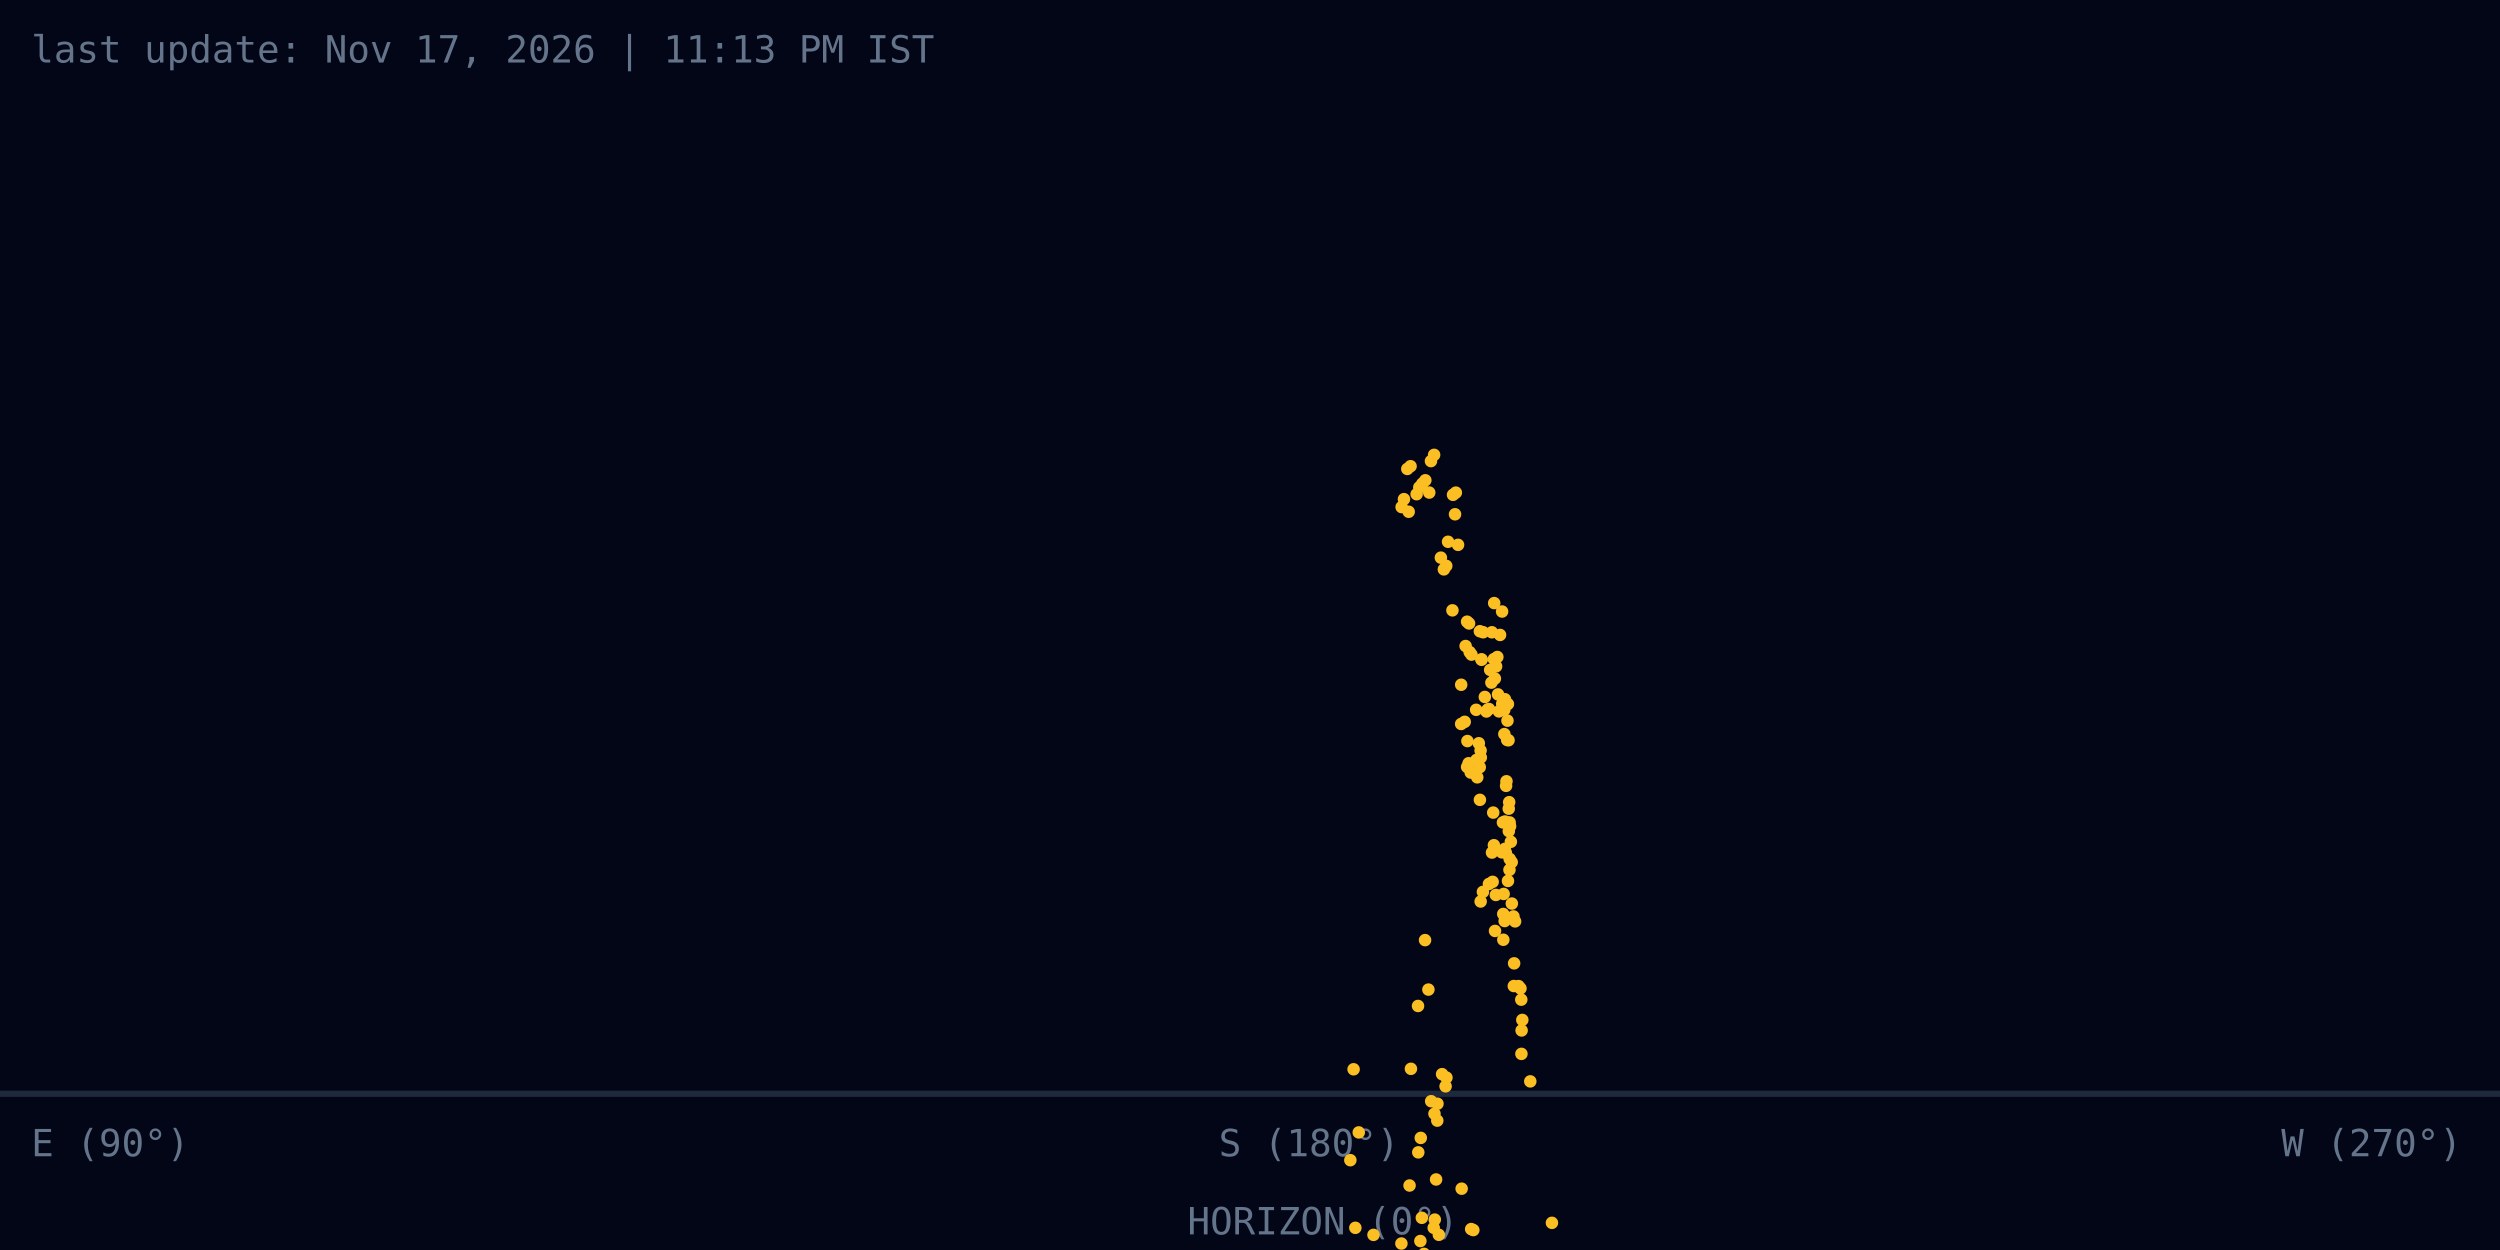
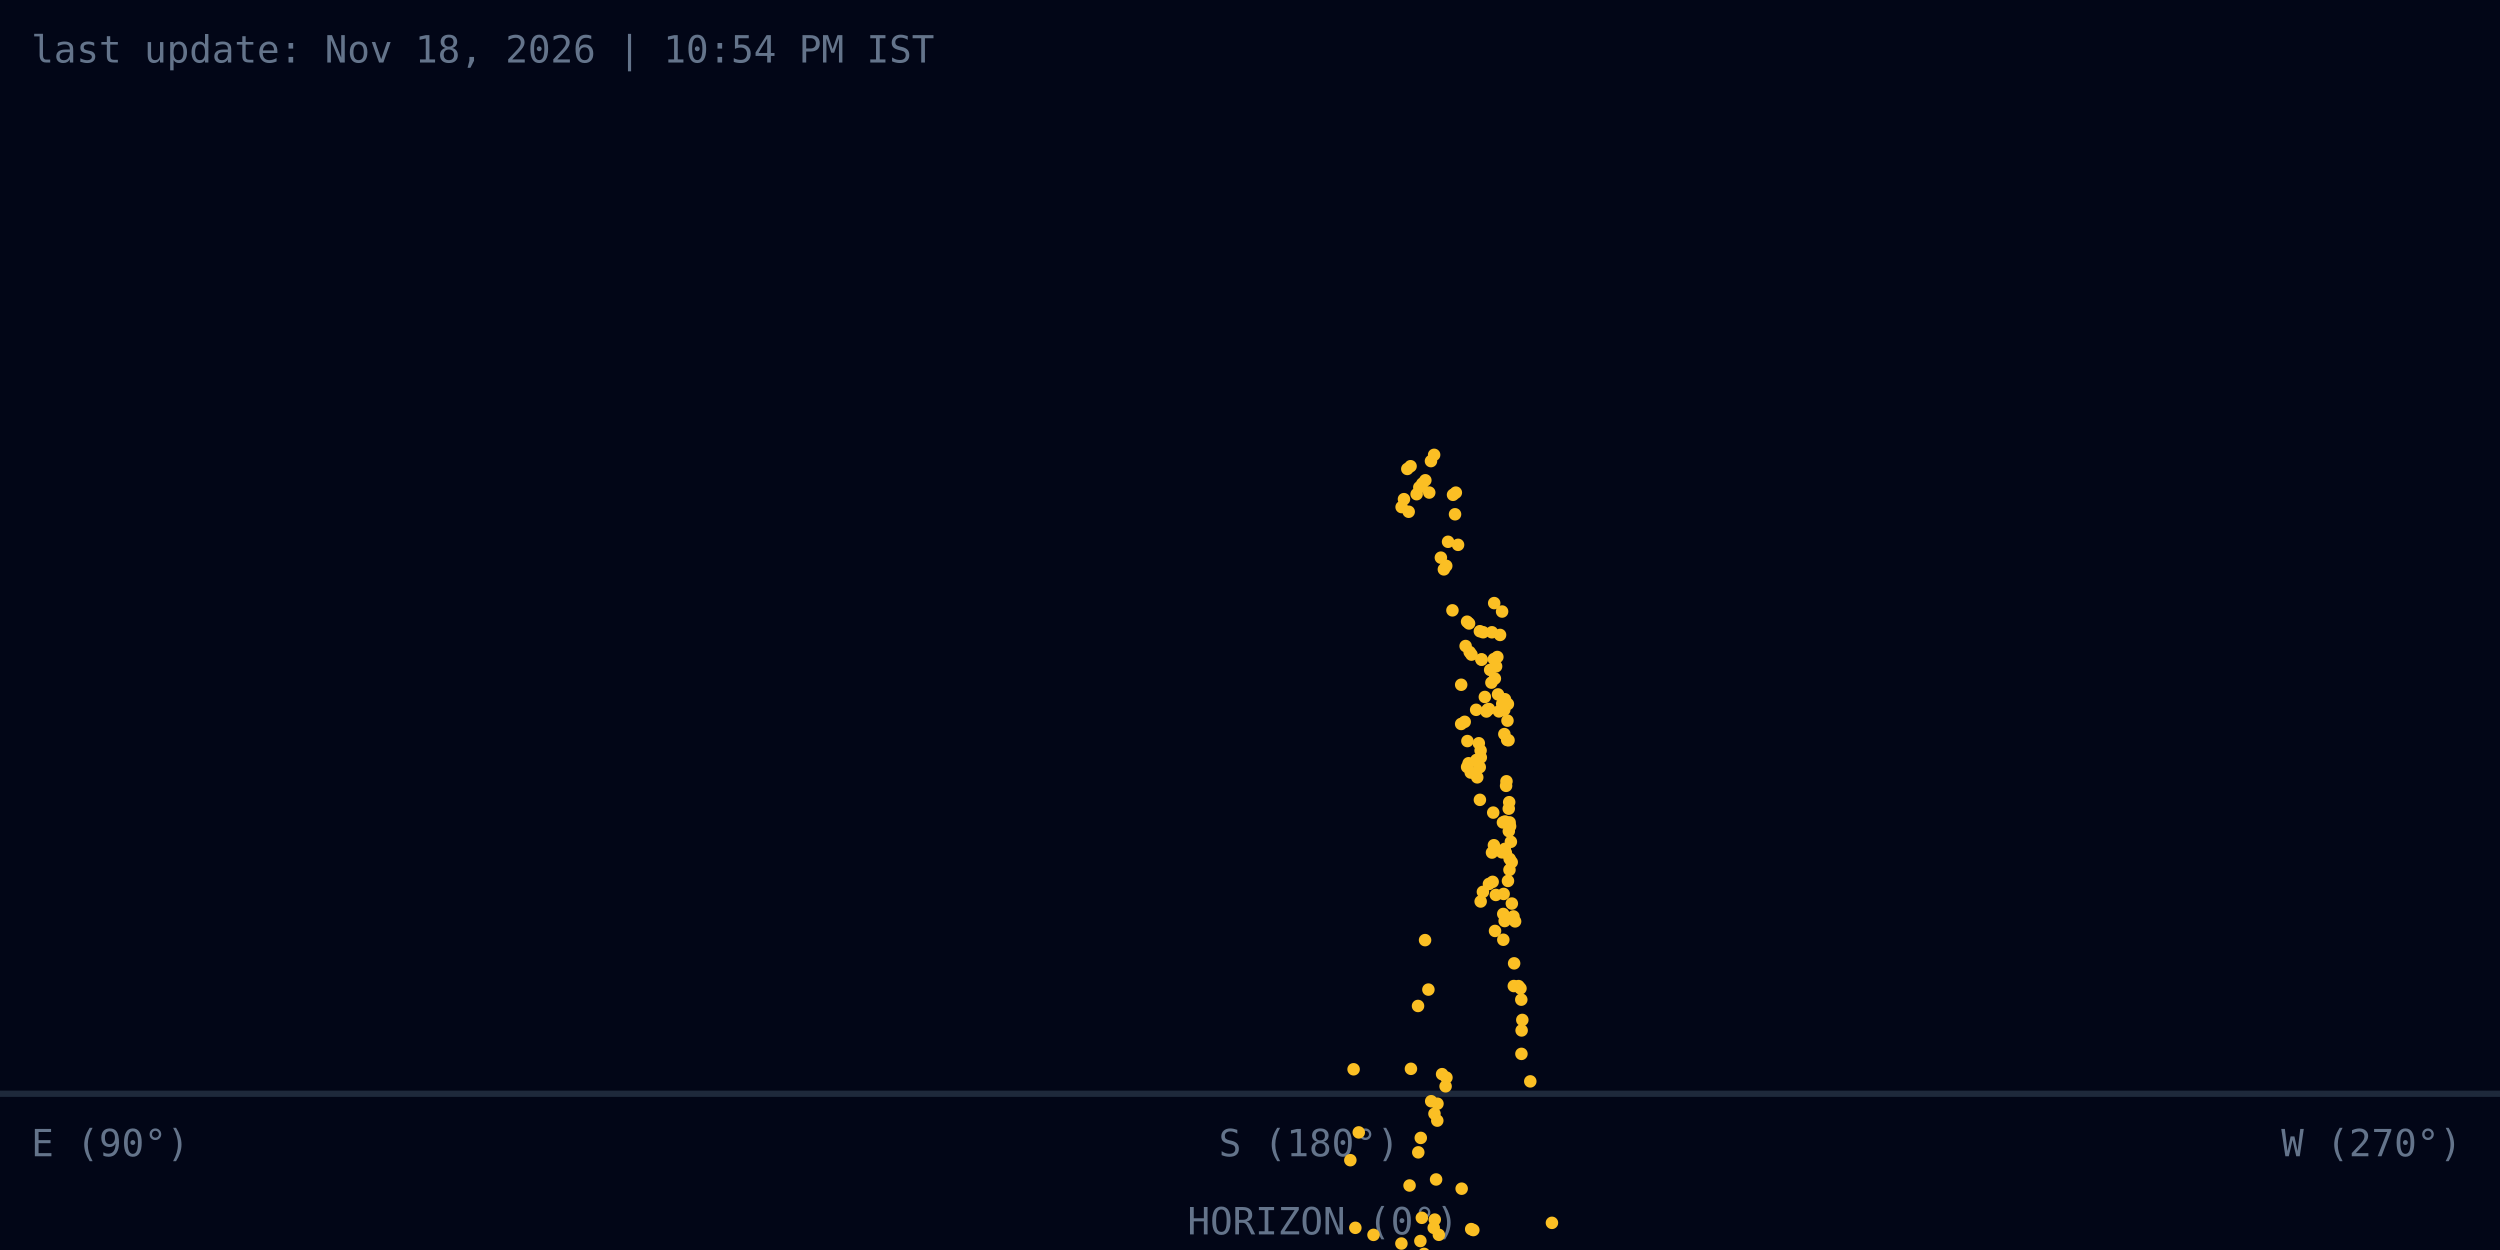
<svg xmlns="http://www.w3.org/2000/svg" width="800" height="400" viewBox="0 0 800 400">
  <rect width="800" height="400" fill="#020617" />
-   <text id="last-update" x="10" y="20" fill="#64748b" font-family="monospace">last update: Nov 17, 2026 | 11:13 PM IST</text>
+   <text id="last-update" x="10" y="20" fill="#64748b" font-family="monospace">last update: Nov 18, 2026 | 10:54 PM IST</text>
  <line x1="0" y1="350" x2="800" y2="350" stroke="#1e293b" stroke-width="2" />
  <text x="380" y="395" fill="#64748b" font-size="12" font-family="monospace">HORIZON (0°)</text>
  <text x="730" y="370" fill="#64748b" font-size="12" font-family="monospace">W (270°)</text>
  <text x="390" y="370" fill="#64748b" font-size="12" font-family="monospace">S (180°)</text>
  <text x="10" y="370" fill="#64748b" font-size="12" font-family="monospace">E (90°)</text>
  <g id="analemma-points">
    <circle cx=" 465.61" cy=" 164.57" r="2" fill="#fbbf24">
 </circle>
    <circle cx=" 467.57" cy=" 231.67" r="2" fill="#fbbf24">
 </circle>
    <circle cx=" 467.58" cy=" 219.12" r="2" fill="#fbbf24">
 </circle>
    <circle cx=" 468.71" cy=" 230.98" r="2" fill="#fbbf24">
 </circle>
    <circle cx=" 469.57" cy=" 237.14" r="2" fill="#fbbf24">
 </circle>
    <circle cx=" 469.00" cy=" 206.73" r="2" fill="#fbbf24">
 </circle>
    <circle cx=" 469.47" cy=" 198.94" r="2" fill="#fbbf24">
 </circle>
    <circle cx=" 470.10" cy=" 199.51" r="2" fill="#fbbf24">
 </circle>
    <circle cx=" 474.53" cy=" 285.41" r="2" fill="#fbbf24">
 </circle>
    <circle cx=" 472.47" cy=" 243.18" r="2" fill="#fbbf24">
 </circle>
    <circle cx=" 473.57" cy=" 255.95" r="2" fill="#fbbf24">
 </circle>
    <circle cx=" 473.22" cy=" 237.84" r="2" fill="#fbbf24">
 </circle>
    <circle cx=" 473.79" cy=" 240.17" r="2" fill="#fbbf24">
 </circle>
    <circle cx=" 473.56" cy=" 201.99" r="2" fill="#fbbf24">
 </circle>
    <circle cx=" 474.09" cy=" 210.99" r="2" fill="#fbbf24">
 </circle>
    <circle cx=" 478.41" cy=" 297.90" r="2" fill="#fbbf24">
 </circle>
    <circle cx=" 477.65" cy=" 282.19" r="2" fill="#fbbf24">
 </circle>
    <circle cx=" 477.44" cy=" 272.82" r="2" fill="#fbbf24">
 </circle>
    <circle cx=" 478.67" cy=" 286.38" r="2" fill="#fbbf24">
 </circle>
    <circle cx=" 478.05" cy=" 270.47" r="2" fill="#fbbf24">
 </circle>
    <circle cx=" 476.85" cy=" 214.37" r="2" fill="#fbbf24">
 </circle>
    <circle cx=" 477.25" cy=" 218.44" r="2" fill="#fbbf24">
 </circle>
    <circle cx=" 481.06" cy=" 300.72" r="2" fill="#fbbf24">
 </circle>
    <circle cx=" 481.04" cy=" 292.47" r="2" fill="#fbbf24">
 </circle>
    <circle cx=" 481.49" cy=" 294.73" r="2" fill="#fbbf24">
 </circle>
    <circle cx=" 481.17" cy=" 286.06" r="2" fill="#fbbf24">
 </circle>
    <circle cx=" 479.37" cy=" 222.21" r="2" fill="#fbbf24">
 </circle>
    <circle cx=" 479.67" cy=" 227.65" r="2" fill="#fbbf24">
 </circle>
    <circle cx=" 498.29" cy=" 411.31" r="2" fill="#fbbf24">
 </circle>
    <circle cx=" 498.34" cy=" 411.53" r="2" fill="#fbbf24">
 </circle>
    <circle cx=" 484.42" cy=" 315.53" r="2" fill="#fbbf24">
 </circle>
    <circle cx=" 486.86" cy=" 337.24" r="2" fill="#fbbf24">
 </circle>
    <circle cx=" 481.87" cy=" 272.88" r="2" fill="#fbbf24">
 </circle>
    <circle cx=" 482.55" cy=" 281.90" r="2" fill="#fbbf24">
 </circle>
    <circle cx=" 481.19" cy=" 226.61" r="2" fill="#fbbf24">
 </circle>
    <circle cx=" 481.39" cy=" 234.91" r="2" fill="#fbbf24">
 </circle>
    <circle cx=" 486.92" cy=" 329.74" r="2" fill="#fbbf24">
 </circle>
    <circle cx=" 483.03" cy=" 278.36" r="2" fill="#fbbf24">
 </circle>
    <circle cx=" 483.79" cy=" 289.14" r="2" fill="#fbbf24">
 </circle>
    <circle cx=" 485.93" cy=" 315.55" r="2" fill="#fbbf24">
 </circle>
    <circle cx=" 484.30" cy=" 293.26" r="2" fill="#fbbf24">
 </circle>
    <circle cx=" 482.30" cy=" 236.80" r="2" fill="#fbbf24">
 </circle>
    <circle cx=" 482.80" cy=" 258.78" r="2" fill="#fbbf24">
 </circle>
    <circle cx=" 501.22" cy=" 413.90" r="2" fill="#fbbf24">
 </circle>
    <circle cx=" 489.69" cy=" 346.04" r="2" fill="#fbbf24">
 </circle>
    <circle cx=" 486.81" cy=" 319.89" r="2" fill="#fbbf24">
 </circle>
    <circle cx=" 484.83" cy=" 294.84" r="2" fill="#fbbf24">
 </circle>
    <circle cx=" 486.55" cy=" 316.29" r="2" fill="#fbbf24">
 </circle>
    <circle cx=" 482.73" cy=" 236.88" r="2" fill="#fbbf24">
 </circle>
    <circle cx=" 483.48" cy=" 269.37" r="2" fill="#fbbf24">
 </circle>
    <circle cx=" 496.62" cy=" 391.31" r="2" fill="#fbbf24">
 </circle>
    <circle cx=" 483.75" cy=" 275.90" r="2" fill="#fbbf24">
 </circle>
    <circle cx=" 483.23" cy=" 264.40" r="2" fill="#fbbf24">
 </circle>
    <circle cx=" 482.94" cy=" 256.70" r="2" fill="#fbbf24">
 </circle>
    <circle cx=" 483.08" cy=" 263.17" r="2" fill="#fbbf24">
 </circle>
    <circle cx=" 482.53" cy=" 225.29" r="2" fill="#fbbf24">
 </circle>
    <circle cx=" 482.39" cy=" 230.61" r="2" fill="#fbbf24">
 </circle>
    <circle cx=" 487.14" cy=" 326.38" r="2" fill="#fbbf24">
 </circle>
    <circle cx=" 482.82" cy=" 265.96" r="2" fill="#fbbf24">
 </circle>
    <circle cx=" 483.09" cy=" 274.84" r="2" fill="#fbbf24">
 </circle>
    <circle cx=" 482.07" cy=" 250.01" r="2" fill="#fbbf24">
 </circle>
    <circle cx=" 481.95" cy=" 251.47" r="2" fill="#fbbf24">
 </circle>
    <circle cx=" 481.58" cy=" 223.76" r="2" fill="#fbbf24">
 </circle>
    <circle cx=" 481.36" cy=" 227.15" r="2" fill="#fbbf24">
 </circle>
    <circle cx=" 484.52" cy=" 308.27" r="2" fill="#fbbf24">
 </circle>
    <circle cx=" 481.59" cy=" 262.88" r="2" fill="#fbbf24">
 </circle>
    <circle cx=" 480.71" cy=" 225.23" r="2" fill="#fbbf24">
 </circle>
    <circle cx=" 481.54" cy=" 271.65" r="2" fill="#fbbf24">
 </circle>
    <circle cx=" 480.94" cy=" 263.18" r="2" fill="#fbbf24">
 </circle>
    <circle cx=" 480.67" cy=" 195.69" r="2" fill="#fbbf24">
 </circle>
    <circle cx=" 480.02" cy=" 203.18" r="2" fill="#fbbf24">
 </circle>
    <circle cx=" 480.62" cy=" 272.75" r="2" fill="#fbbf24">
 </circle>
    <circle cx=" 479.15" cy=" 210.24" r="2" fill="#fbbf24">
 </circle>
    <circle cx=" 478.75" cy=" 213.23" r="2" fill="#fbbf24">
 </circle>
    <circle cx=" 478.36" cy=" 217.14" r="2" fill="#fbbf24">
 </circle>
    <circle cx=" 478.05" cy=" 210.91" r="2" fill="#fbbf24">
 </circle>
    <circle cx=" 478.14" cy=" 192.99" r="2" fill="#fbbf24">
 </circle>
    <circle cx=" 477.41" cy=" 202.33" r="2" fill="#fbbf24">
 </circle>
    <circle cx=" 477.83" cy=" 260.03" r="2" fill="#fbbf24">
 </circle>
    <circle cx=" 476.48" cy=" 226.89" r="2" fill="#fbbf24">
 </circle>
    <circle cx=" 476.07" cy=" 227.06" r="2" fill="#fbbf24">
 </circle>
    <circle cx=" 475.66" cy=" 227.68" r="2" fill="#fbbf24">
 </circle>
    <circle cx=" 475.15" cy=" 223.03" r="2" fill="#fbbf24">
 </circle>
    <circle cx=" 474.61" cy=" 202.32" r="2" fill="#fbbf24">
 </circle>
    <circle cx=" 474.09" cy=" 211.11" r="2" fill="#fbbf24">
 </circle>
    <circle cx=" 476.46" cy=" 282.87" r="2" fill="#fbbf24">
 </circle>
    <circle cx=" 473.86" cy=" 242.39" r="2" fill="#fbbf24">
 </circle>
    <circle cx=" 473.52" cy=" 245.50" r="2" fill="#fbbf24">
 </circle>
    <circle cx=" 472.37" cy=" 227.14" r="2" fill="#fbbf24">
 </circle>
    <circle cx=" 472.72" cy=" 248.75" r="2" fill="#fbbf24">
 </circle>
    <circle cx=" 470.88" cy=" 209.48" r="2" fill="#fbbf24">
 </circle>
    <circle cx=" 470.29" cy=" 208.66" r="2" fill="#fbbf24">
 </circle>
    <circle cx=" 473.81" cy=" 288.48" r="2" fill="#fbbf24">
 </circle>
    <circle cx=" 470.64" cy=" 247.22" r="2" fill="#fbbf24">
 </circle>
    <circle cx=" 469.96" cy=" 244.24" r="2" fill="#fbbf24">
 </circle>
    <circle cx=" 469.48" cy=" 245.43" r="2" fill="#fbbf24">
 </circle>
    <circle cx=" 466.58" cy=" 174.35" r="2" fill="#fbbf24">
 </circle>
    <circle cx=" 465.87" cy=" 157.64" r="2" fill="#fbbf24">
 </circle>
    <circle cx=" 464.97" cy=" 158.34" r="2" fill="#fbbf24">
 </circle>
    <circle cx=" 464.78" cy=" 195.31" r="2" fill="#fbbf24">
 </circle>
    <circle cx=" 463.38" cy=" 173.37" r="2" fill="#fbbf24">
 </circle>
    <circle cx=" 462.80" cy=" 181.08" r="2" fill="#fbbf24">
 </circle>
    <circle cx=" 462.04" cy=" 182.20" r="2" fill="#fbbf24">
 </circle>
    <circle cx=" 461.08" cy=" 178.45" r="2" fill="#fbbf24">
 </circle>
    <circle cx=" 458.92" cy=" 145.55" r="2" fill="#fbbf24">
 </circle>
    <circle cx=" 457.91" cy=" 147.55" r="2" fill="#fbbf24">
 </circle>
    <circle cx=" 457.36" cy=" 157.62" r="2" fill="#fbbf24">
 </circle>
    <circle cx=" 456.11" cy=" 153.69" r="2" fill="#fbbf24">
 </circle>
    <circle cx=" 455.13" cy=" 154.77" r="2" fill="#fbbf24">
 </circle>
    <circle cx=" 454.18" cy=" 155.94" r="2" fill="#fbbf24">
 </circle>
    <circle cx=" 453.32" cy=" 158.14" r="2" fill="#fbbf24">
 </circle>
    <circle cx=" 451.38" cy=" 149.19" r="2" fill="#fbbf24">
 </circle>
    <circle cx=" 450.34" cy=" 150.06" r="2" fill="#fbbf24">
 </circle>
    <circle cx=" 450.78" cy=" 163.76" r="2" fill="#fbbf24">
 </circle>
    <circle cx=" 449.27" cy=" 159.73" r="2" fill="#fbbf24">
 </circle>
    <circle cx=" 448.52" cy=" 162.26" r="2" fill="#fbbf24">
 </circle>
    <circle cx=" 20.26" cy=" 571.97" r="2" fill="#fbbf24">
 </circle>
    <circle cx=" 74.33" cy=" 546.37" r="2" fill="#fbbf24">
 </circle>
    <circle cx=" 471.46" cy=" 393.62" r="2" fill="#fbbf24">
 </circle>
    <circle cx=" 470.78" cy=" 393.31" r="2" fill="#fbbf24">
 </circle>
    <circle cx=" 495.37" cy=" 503.27" r="2" fill="#fbbf24">
 </circle>
    <circle cx=" 467.73" cy=" 380.38" r="2" fill="#fbbf24">
 </circle>
    <circle cx=" 462.86" cy=" 344.83" r="2" fill="#fbbf24">
 </circle>
    <circle cx=" 462.59" cy=" 347.62" r="2" fill="#fbbf24">
 </circle>
    <circle cx=" 461.47" cy=" 343.73" r="2" fill="#fbbf24">
 </circle>
    <circle cx=" 456.02" cy=" 300.84" r="2" fill="#fbbf24">
 </circle>
    <circle cx=" 457.09" cy=" 316.67" r="2" fill="#fbbf24">
 </circle>
    <circle cx=" 469.47" cy=" 420.03" r="2" fill="#fbbf24">
 </circle>
    <circle cx=" 459.99" cy=" 353.19" r="2" fill="#fbbf24">
 </circle>
    <circle cx=" 459.93" cy=" 358.60" r="2" fill="#fbbf24">
 </circle>
    <circle cx=" 459.03" cy=" 356.39" r="2" fill="#fbbf24">
 </circle>
    <circle cx=" 457.98" cy=" 352.39" r="2" fill="#fbbf24">
 </circle>
    <circle cx=" 453.77" cy=" 321.91" r="2" fill="#fbbf24">
 </circle>
    <circle cx=" 459.55" cy=" 377.43" r="2" fill="#fbbf24">
 </circle>
    <circle cx=" 471.53" cy=" 461.85" r="2" fill="#fbbf24">
 </circle>
    <circle cx=" 460.43" cy=" 395.14" r="2" fill="#fbbf24">
 </circle>
    <circle cx=" 459.13" cy=" 390.27" r="2" fill="#fbbf24">
 </circle>
    <circle cx=" 458.79" cy=" 392.90" r="2" fill="#fbbf24">
 </circle>
    <circle cx=" 454.65" cy=" 364.13" r="2" fill="#fbbf24">
 </circle>
    <circle cx=" 451.50" cy=" 342.02" r="2" fill="#fbbf24">
 </circle>
    <circle cx=" 453.85" cy=" 368.75" r="2" fill="#fbbf24">
 </circle>
    <circle cx=" 467.51" cy=" 471.07" r="2" fill="#fbbf24">
 </circle>
    <circle cx=" 454.99" cy=" 389.70" r="2" fill="#fbbf24">
 </circle>
    <circle cx=" 455.71" cy=" 401.24" r="2" fill="#fbbf24">
 </circle>
    <circle cx=" 454.52" cy=" 397.13" r="2" fill="#fbbf24">
 </circle>
    <circle cx=" 455.98" cy=" 414.56" r="2" fill="#fbbf24">
 </circle>
    <circle cx=" 451.06" cy=" 379.36" r="2" fill="#fbbf24">
 </circle>
    <circle cx=" 455.70" cy=" 423.59" r="2" fill="#fbbf24">
 </circle>
    <circle cx=" 482.79" cy=" 553.38" r="2" fill="#fbbf24">
 </circle>
    <circle cx=" 459.54" cy=" 468.02" r="2" fill="#fbbf24">
 </circle>
    <circle cx=" 462.80" cy=" 493.17" r="2" fill="#fbbf24">
 </circle>
    <circle cx=" 456.72" cy=" 459.61" r="2" fill="#fbbf24">
 </circle>
    <circle cx=" 448.45" cy=" 397.93" r="2" fill="#fbbf24">
 </circle>
    <circle cx=" 451.44" cy=" 429.90" r="2" fill="#fbbf24">
 </circle>
    <circle cx=" 483.33" cy=" 577.31" r="2" fill="#fbbf24">
 </circle>
    <circle cx=" 457.19" cy=" 485.98" r="2" fill="#fbbf24">
 </circle>
    <circle cx=" 458.77" cy=" 501.95" r="2" fill="#fbbf24">
 </circle>
    <circle cx=" 458.66" cy=" 507.06" r="2" fill="#fbbf24">
 </circle>
    <circle cx=" 455.29" cy=" 490.82" r="2" fill="#fbbf24">
 </circle>
    <circle cx=" 449.40" cy=" 450.08" r="2" fill="#fbbf24">
 </circle>
    <circle cx=" 451.11" cy=" 471.34" r="2" fill="#fbbf24">
 </circle>
    <circle cx=" 507.92" cy=" 618.72" r="2" fill="#fbbf24">
 </circle>
    <circle cx=" 457.53" cy=" 530.58" r="2" fill="#fbbf24">
 </circle>
    <circle cx=" 443.32" cy=" 419.49" r="2" fill="#fbbf24">
 </circle>
    <circle cx=" 441.09" cy=" 404.11" r="2" fill="#fbbf24">
 </circle>
    <circle cx=" 439.52" cy=" 395.16" r="2" fill="#fbbf24">
 </circle>
    <circle cx=" 433.15" cy=" 342.17" r="2" fill="#fbbf24">
 </circle>
    <circle cx=" 434.80" cy=" 362.37" r="2" fill="#fbbf24">
 </circle>
    <circle cx=" 449.04" cy=" 512.18" r="2" fill="#fbbf24">
 </circle>
    <circle cx=" 438.74" cy=" 413.08" r="2" fill="#fbbf24">
 </circle>
    <circle cx=" 439.37" cy=" 426.64" r="2" fill="#fbbf24">
 </circle>
    <circle cx=" 438.60" cy=" 425.35" r="2" fill="#fbbf24">
 </circle>
    <circle cx=" 436.66" cy=" 411.17" r="2" fill="#fbbf24">
 </circle>
    <circle cx=" 432.11" cy=" 371.26" r="2" fill="#fbbf24">
 </circle>
    <circle cx=" 433.71" cy=" 392.90" r="2" fill="#fbbf24">
 </circle>
    <circle cx=" 441.39" cy=" 492.84" r="2" fill="#fbbf24">
 </circle>
    <circle cx=" 438.62" cy=" 465.26" r="2" fill="#fbbf24">
 </circle>
    <circle cx=" 439.66" cy=" 489.97" r="2" fill="#fbbf24">
 </circle>
    <circle cx=" 439.18" cy=" 494.15" r="2" fill="#fbbf24">
 </circle>
    <circle cx=" 437.86" cy=" 484.86" r="2" fill="#fbbf24">
 </circle>
    <circle cx=" 435.61" cy=" 460.36" r="2" fill="#fbbf24">
 </circle>
    <circle cx=" 436.98" cy=" 494.93" r="2" fill="#fbbf24">
 </circle>
    <circle cx=" 244.95" cy=" 642.55" r="2" fill="#fbbf24">
 </circle>
    <circle cx=" 436.88" cy=" 545.23" r="2" fill="#fbbf24">
 </circle>
    <circle cx=" 435.87" cy=" 548.03" r="2" fill="#fbbf24">
 </circle>
    <circle cx=" 434.67" cy=" 555.81" r="2" fill="#fbbf24">
 </circle>
    <circle cx=" 434.11" cy=" 529.21" r="2" fill="#fbbf24">
 </circle>
    <circle cx=" 432.10" cy=" 477.20" r="2" fill="#fbbf24">
 </circle>
    <circle cx=" 432.21" cy=" 499.93" r="2" fill="#fbbf24">
 </circle>
    <circle cx=" 207.02" cy=" 626.00" r="2" fill="#fbbf24">
 </circle>
    <circle cx=" 430.00" cy=" 549.91" r="2" fill="#fbbf24">
 </circle>
    <circle cx=" 429.36" cy=" 545.74" r="2" fill="#fbbf24">
 </circle>
    <circle cx=" 425.59" cy=" 570.57" r="2" fill="#fbbf24">
 </circle>
    <circle cx=" 426.75" cy=" 555.14" r="2" fill="#fbbf24">
 </circle>
    <circle cx=" 428.25" cy=" 489.25" r="2" fill="#fbbf24">
 </circle>
    <circle cx=" 427.62" cy=" 513.50" r="2" fill="#fbbf24">
 </circle>
    <circle cx=" 263.38" cy=" 629.03" r="2" fill="#fbbf24">
 </circle>
    <circle cx=" 403.44" cy=" 604.42" r="2" fill="#fbbf24">
 </circle>
+     <circle cx=" 412.04" cy=" 590.07" r="2" fill="#fbbf24">
+  </circle>
  </g>
</svg>
